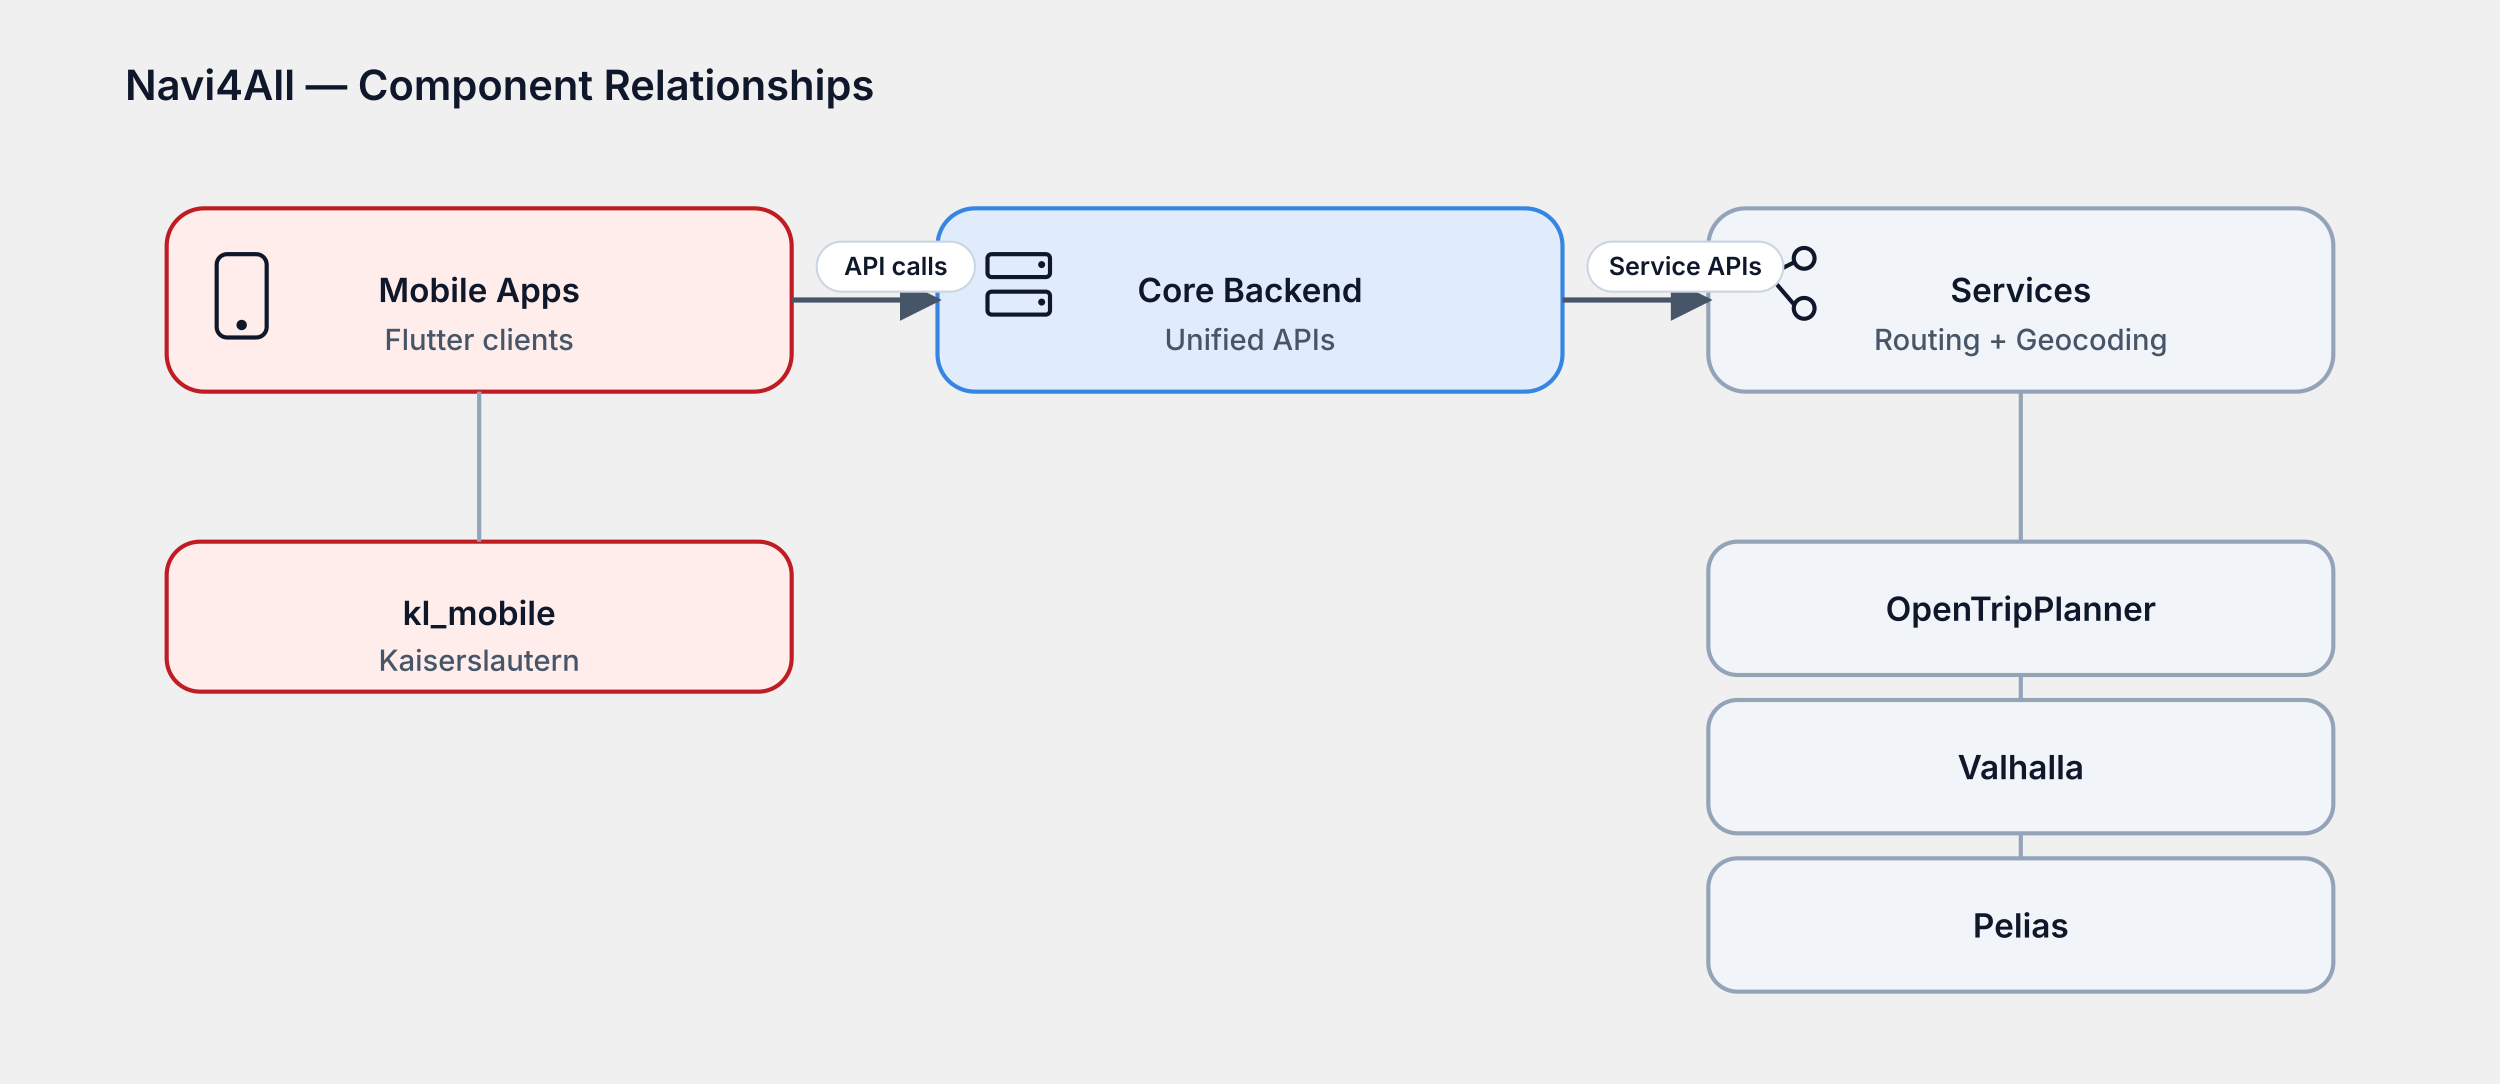
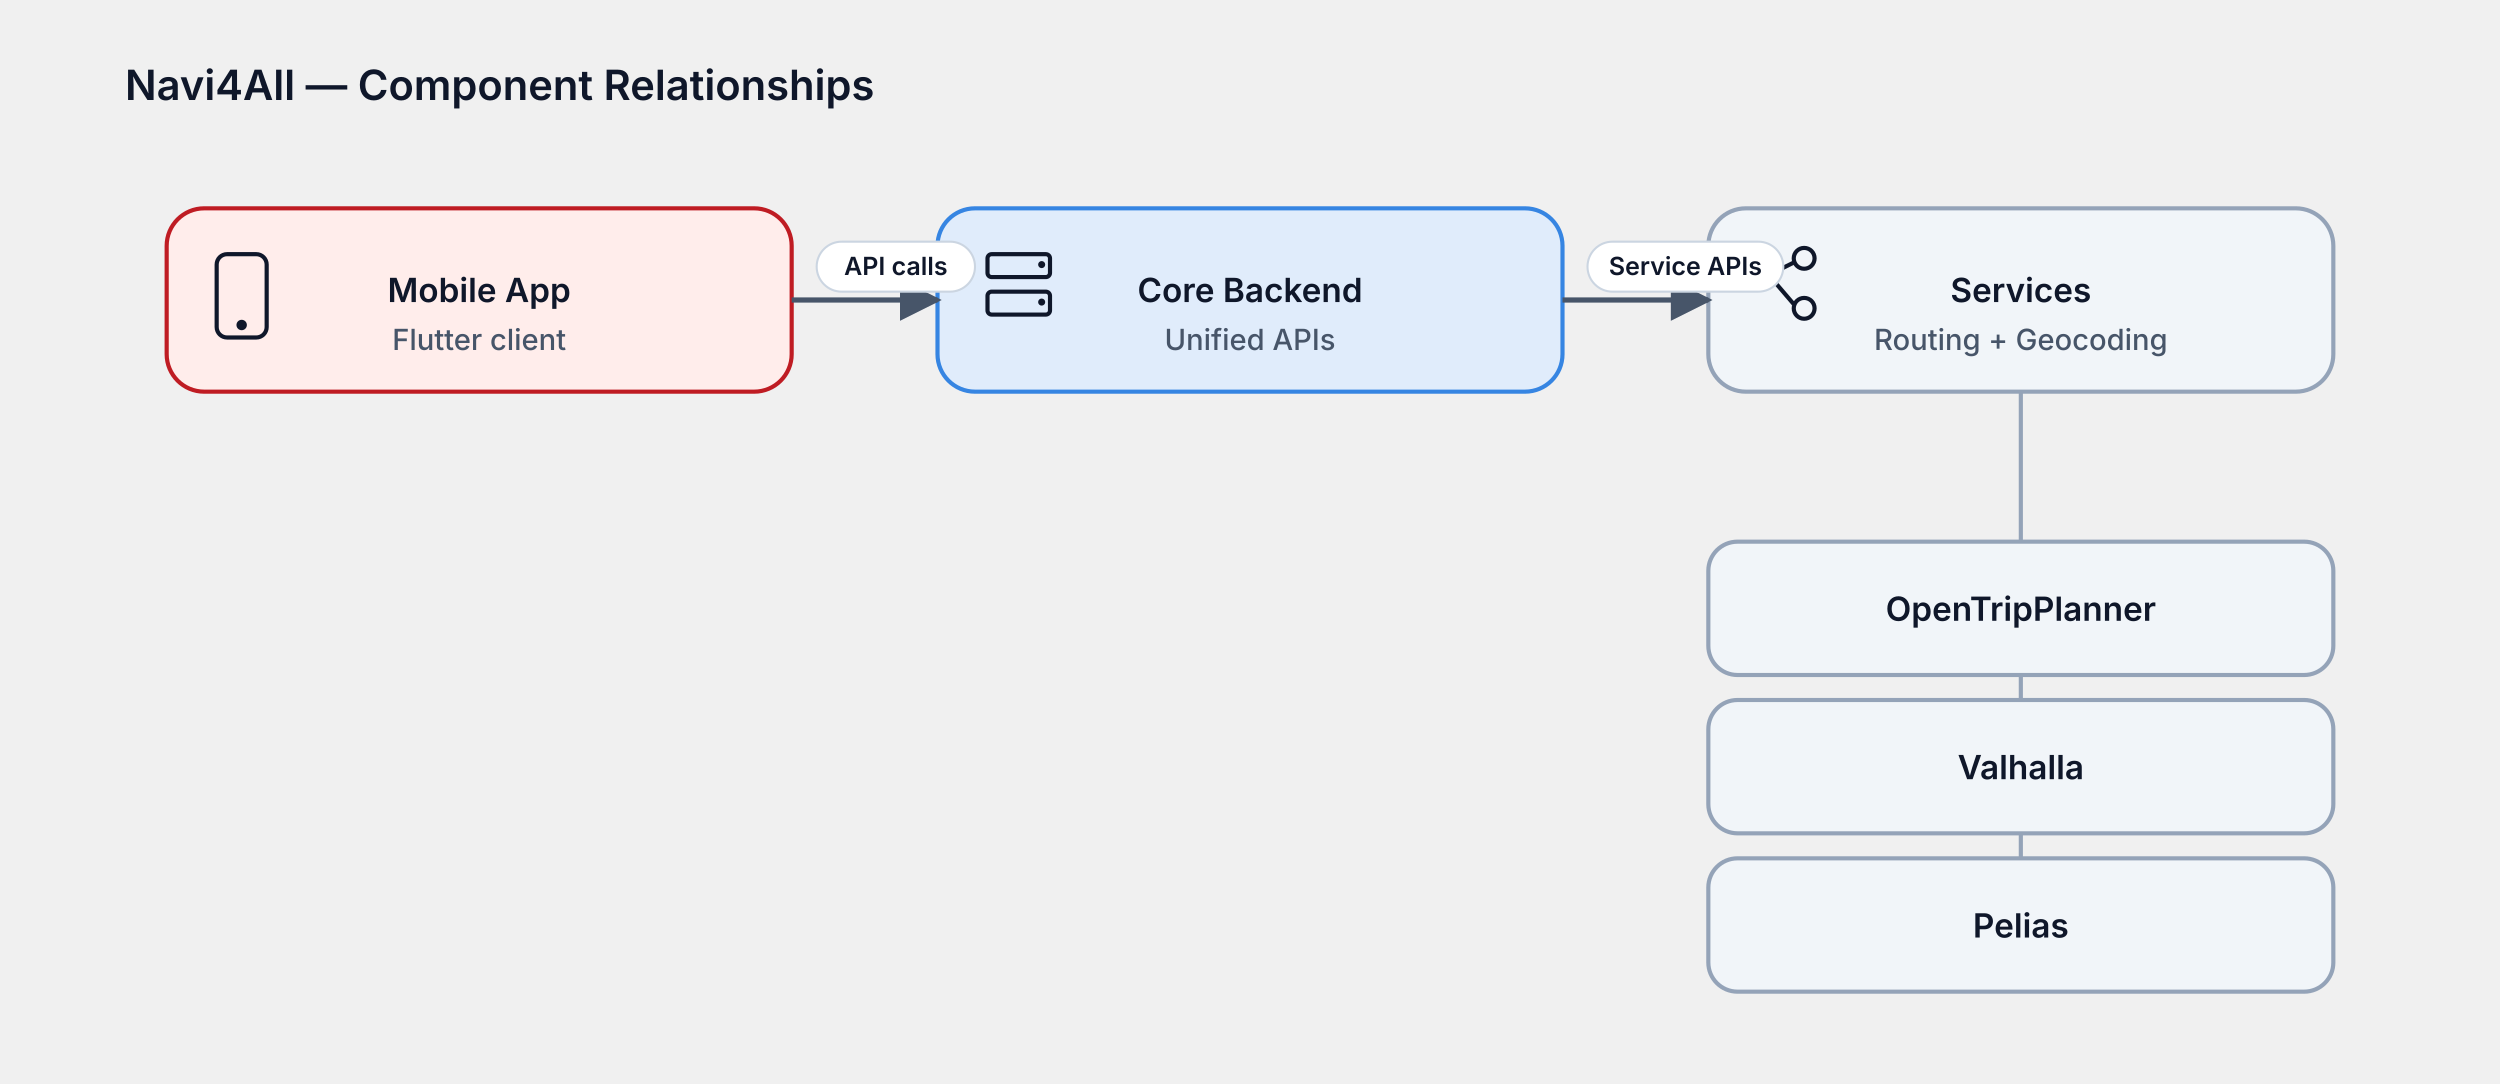
<svg xmlns="http://www.w3.org/2000/svg" width="1200" height="520" viewBox="0 0 1200 520" fill="none">
  <defs>
    <style>
      .title { font: 600 20px/1.2 "Inter", "SF Pro Text", "Segoe UI", sans-serif; fill: #0F172A; }
      .label { font: 600 16px/1.2 "Inter", "SF Pro Text", "Segoe UI", sans-serif; fill: #0F172A; }
      .small { font: 500 14px/1.2 "Inter", "SF Pro Text", "Segoe UI", sans-serif; fill: #0F172A; }
      .muted { fill: #475569; }
      .node { fill: #F8FAFC; stroke: #CBD5E1; stroke-width: 2; }
      .node-backend { fill: #F8FAFC; stroke: #94A3B8; stroke-width: 2; }
-       .node-kl { fill: #FFEDEB; stroke: #BF1C23; stroke-width: 2; }
      .node-ma { fill: #E0ECFB; stroke: #0F5FBD; stroke-width: 2; }
      .group-apps { fill: #FFEDEB; stroke: #BF1C23; stroke-width: 2; }
      .group-backend { fill: #E0ECFB; stroke: #3685E2; stroke-width: 2; }
      .group-services { fill: #F1F5F9; stroke: #94A3B8; stroke-width: 2; }
      .service { fill: #F1F5F9; stroke: #94A3B8; stroke-width: 2; }
      .line { stroke: #94A3B8; stroke-width: 2; }
      .line-strong { stroke: #475569; stroke-width: 2.5; }
      .icon-stroke { stroke: #0F172A; stroke-width: 2; fill: none; }
      .icon-fill { fill: #0F172A; }
      .label-pill { fill: #FFFFFF; stroke: #CBD5E1; stroke-width: 1; }
      .label-text { font: 600 12px/1.2 "Inter", "SF Pro Text", "Segoe UI", sans-serif; fill: #0F172A; }
    </style>
    <marker id="arrow" viewBox="0 0 10 10" refX="9" refY="5" markerWidth="8" markerHeight="8" orient="auto-start-reverse">
      <path d="M 0 0 L 10 5 L 0 10 z" fill="#475569" />
    </marker>
  </defs>
  <text x="60" y="48" class="title">Navi4All — Component Relationships</text>
  <rect x="80" y="100" width="300" height="88" rx="18" class="group-apps" />
-   <text x="230" y="145" text-anchor="middle" class="label">Mobile Apps</text>
-   <text x="230" y="168" text-anchor="middle" class="small muted">Flutter clients</text>
+   <text x="230" y="145" text-anchor="middle" class="label">Mobile App</text>
+   <text x="230" y="168" text-anchor="middle" class="small muted">Flutter client</text>
  <rect x="104" y="122" width="24" height="40" rx="5" class="icon-stroke" />
  <circle cx="116" cy="156" r="2.5" class="icon-fill" />
  <rect x="450" y="100" width="300" height="88" rx="18" class="group-backend" />
  <text x="600" y="145" text-anchor="middle" class="label">Core Backend</text>
  <text x="600" y="168" text-anchor="middle" class="small muted">Unified APIs</text>
  <rect x="474" y="122" width="30" height="11" rx="2" class="icon-stroke" />
  <rect x="474" y="140" width="30" height="11" rx="2" class="icon-stroke" />
  <circle cx="500" cy="127" r="1.7" class="icon-fill" />
  <circle cx="500" cy="145" r="1.7" class="icon-fill" />
  <rect x="820" y="100" width="300" height="88" rx="18" class="group-services" />
  <text x="970" y="145" text-anchor="middle" class="label">Services</text>
  <text x="970" y="168" text-anchor="middle" class="small muted">Routing + Geocoding</text>
  <circle cx="844" cy="132" r="5" class="icon-stroke" />
  <circle cx="866" cy="124" r="5" class="icon-stroke" />
  <circle cx="866" cy="148" r="5" class="icon-stroke" />
  <line x1="849" y1="132" x2="861" y2="126" class="icon-stroke" />
  <line x1="849" y1="132" x2="861" y2="146" class="icon-stroke" />
-   <rect x="80" y="260" width="300" height="72" rx="16" class="node-kl" />
-   <text x="230" y="300" text-anchor="middle" class="label">kl_mobile</text>
-   <text x="230" y="322" text-anchor="middle" class="small muted">Kaiserslautern</text>
  <rect x="820" y="260" width="300" height="64" rx="14" class="service" />
  <text x="970" y="298" text-anchor="middle" class="label">OpenTripPlanner</text>
  <rect x="820" y="336" width="300" height="64" rx="14" class="service" />
  <text x="970" y="374" text-anchor="middle" class="label">Valhalla</text>
  <rect x="820" y="412" width="300" height="64" rx="14" class="service" />
  <text x="970" y="450" text-anchor="middle" class="label">Pelias</text>
-   <line x1="230" y1="188" x2="230" y2="260" class="line" />
  <line x1="970" y1="188" x2="970" y2="260" class="line" />
  <line x1="970" y1="324" x2="970" y2="336" class="line" />
  <line x1="970" y1="400" x2="970" y2="412" class="line" />
  <line x1="380" y1="144" x2="450" y2="144" class="line-strong" marker-end="url(#arrow)" />
  <line x1="750" y1="144" x2="820" y2="144" class="line-strong" marker-end="url(#arrow)" />
  <rect x="392" y="116" width="76" height="24" rx="12" class="label-pill" />
  <text x="430" y="132" text-anchor="middle" class="label-text">API calls</text>
  <rect x="762" y="116" width="94" height="24" rx="12" class="label-pill" />
  <text x="809" y="132" text-anchor="middle" class="label-text">Service APIs</text>
</svg>
